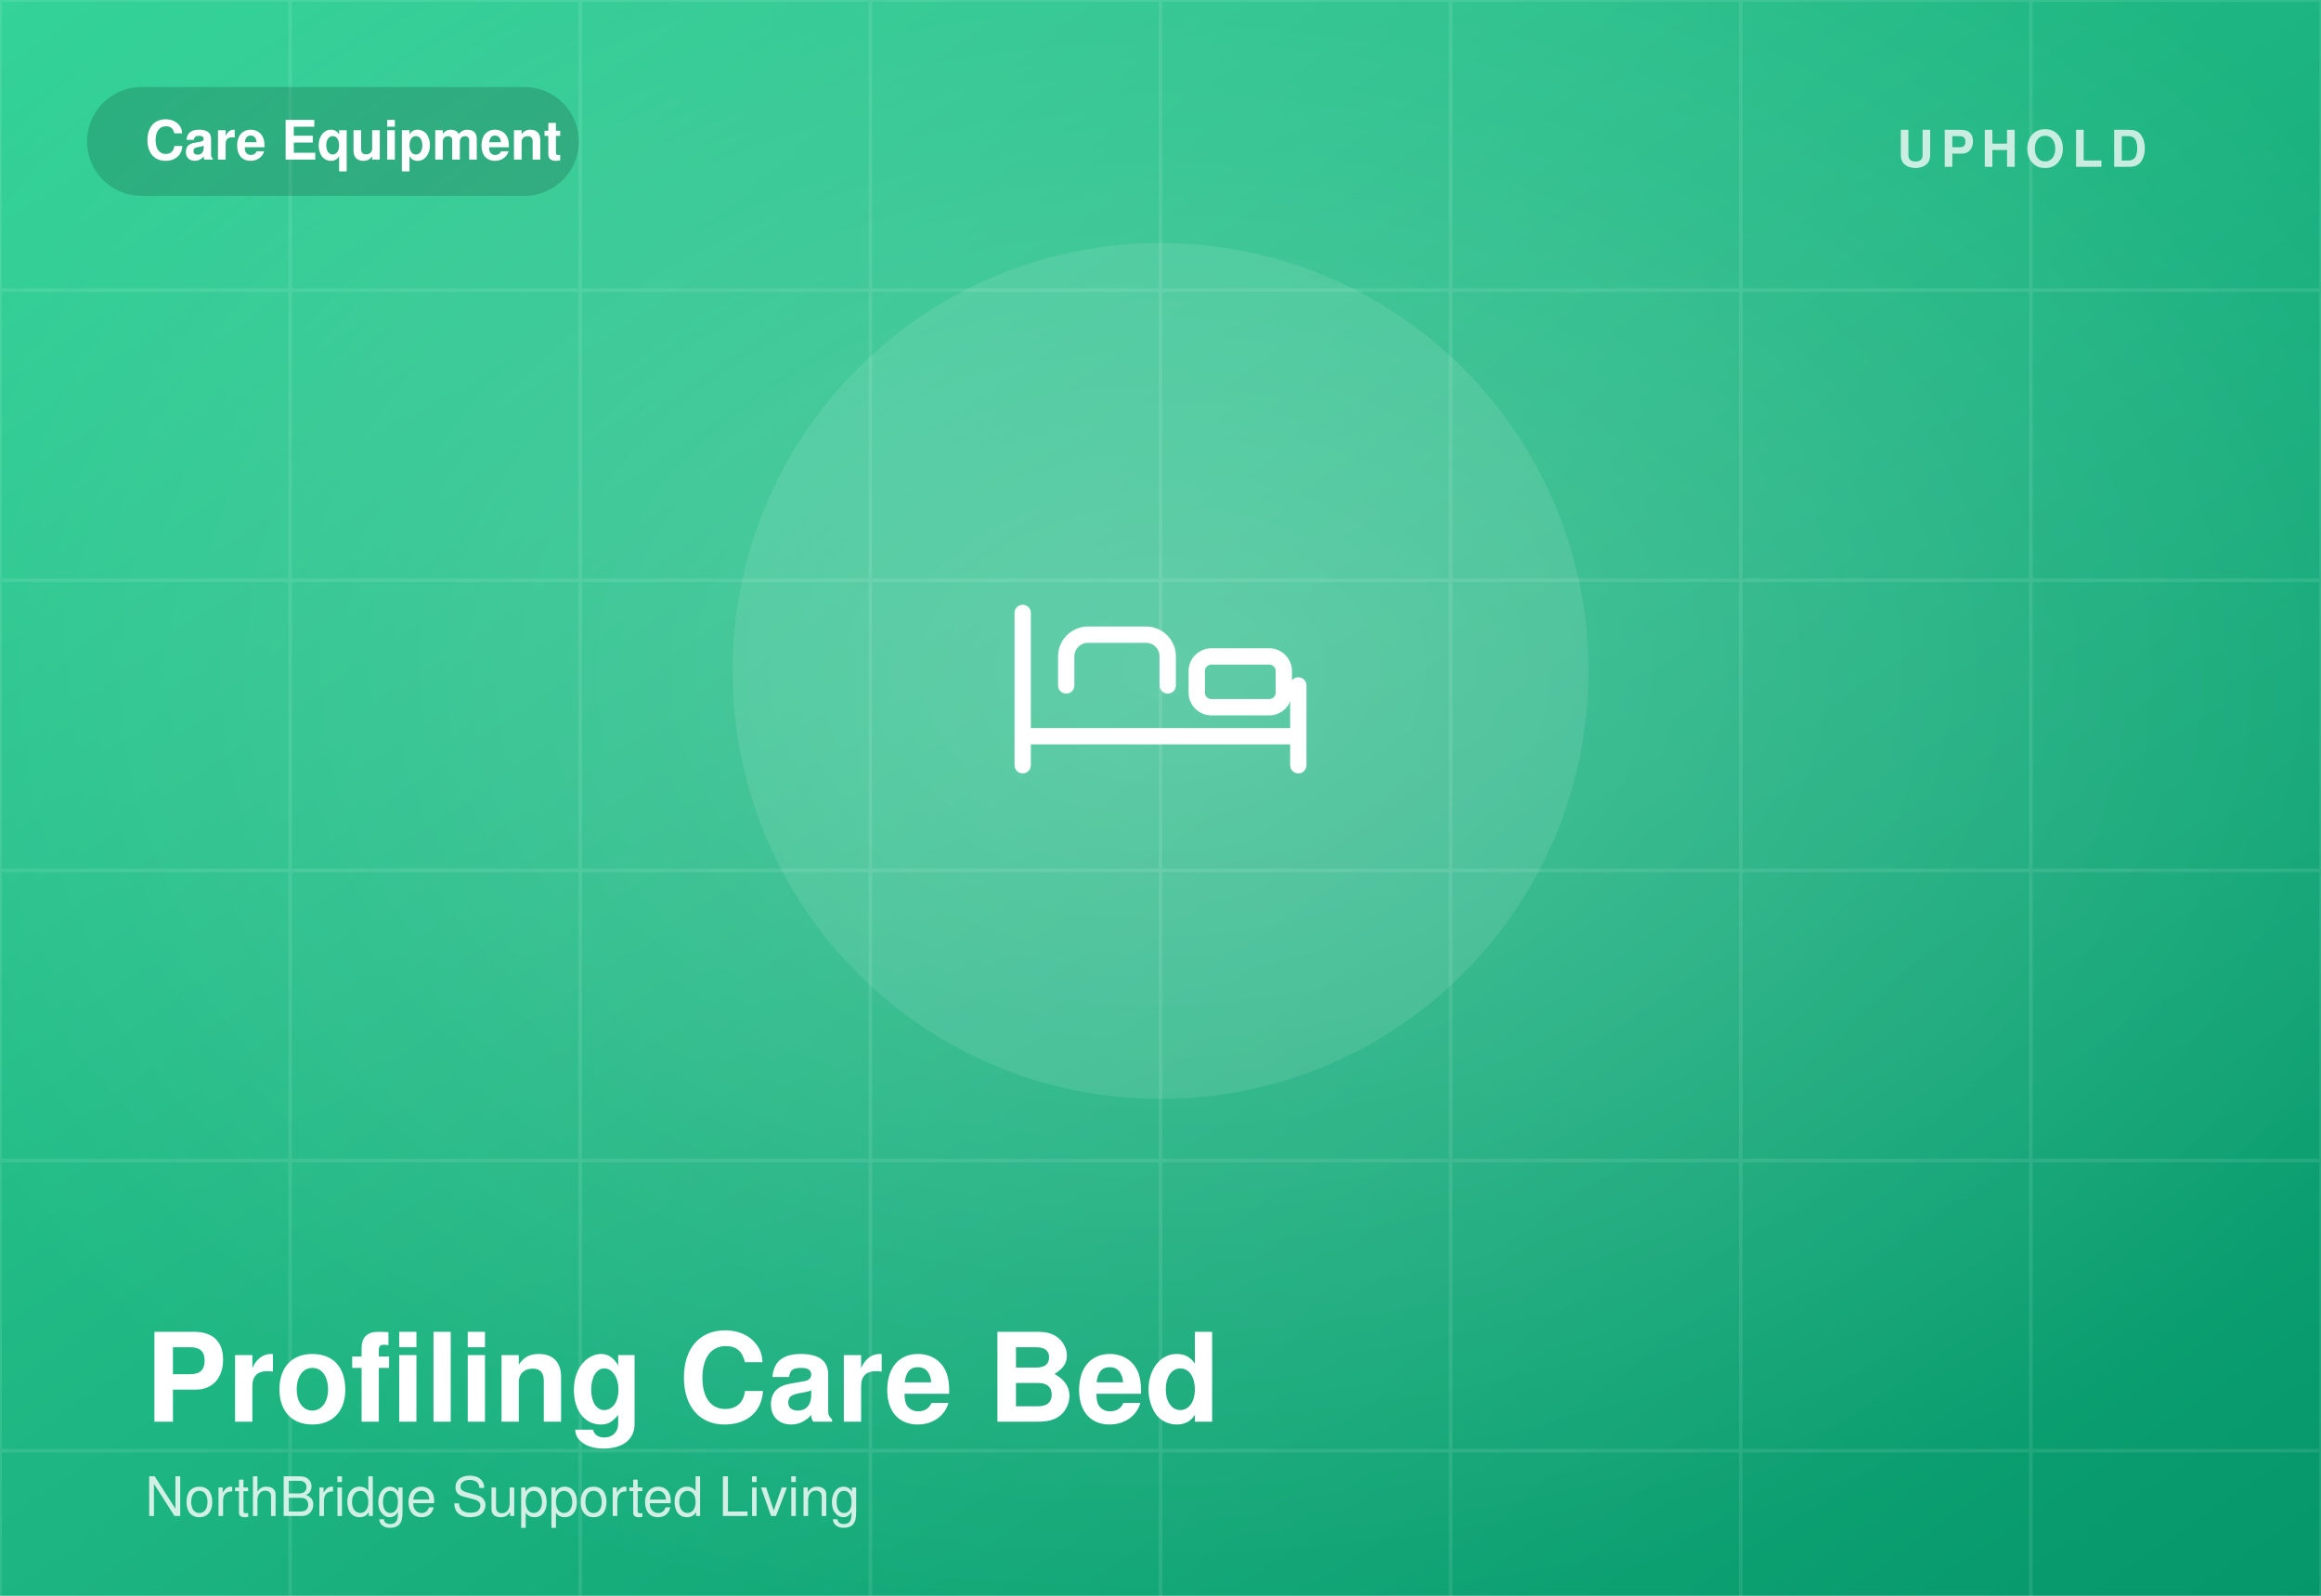
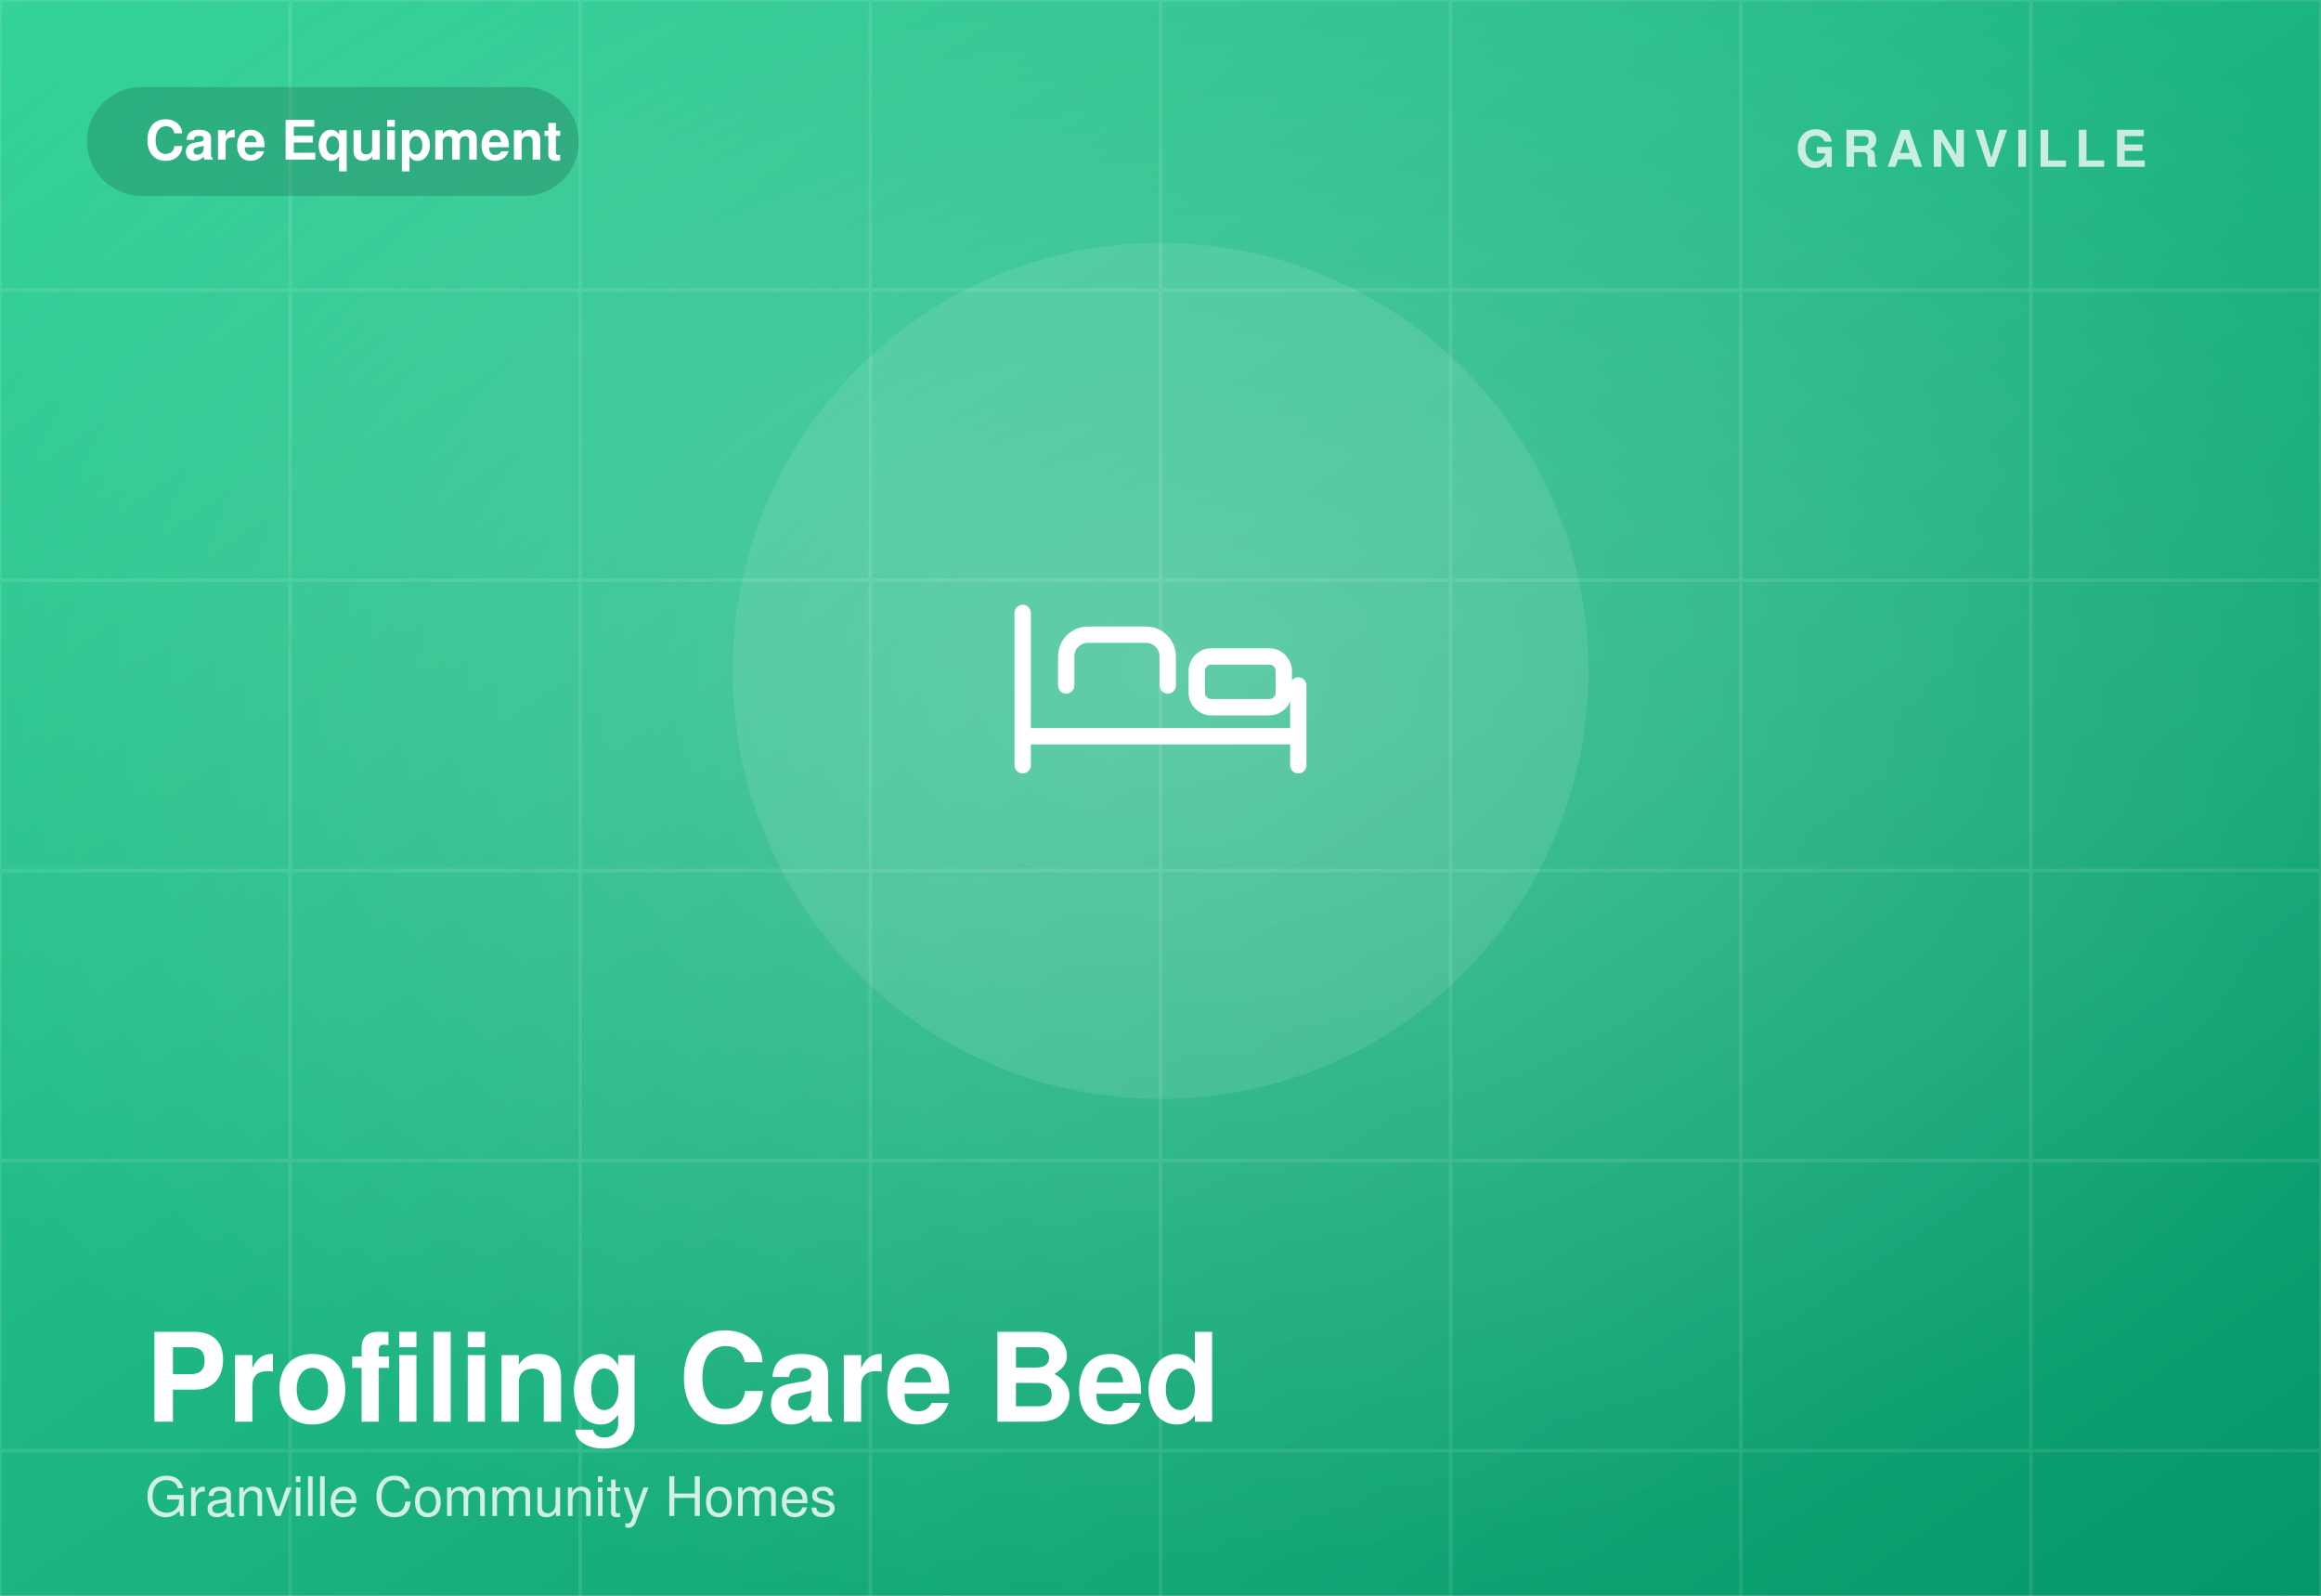
<svg xmlns="http://www.w3.org/2000/svg" viewBox="0 0 640 440" width="640" height="440" role="img" aria-label="Profiling Care Bed">
  <defs>
    <linearGradient id="g" x1="0" y1="0" x2="1" y2="1">
      <stop offset="0" stop-color="#34D399" />
      <stop offset="1" stop-color="#059669" />
    </linearGradient>
    <radialGradient id="spot" cx="0.5" cy="0.42" r="0.6">
      <stop offset="0" stop-color="#ffffff" stop-opacity="0.22" />
      <stop offset="1" stop-color="#ffffff" stop-opacity="0" />
    </radialGradient>
  </defs>
  <rect width="640" height="440" fill="url(#g)" />
  <rect width="640" height="440" fill="url(#spot)" />
  <g opacity="0.10" fill="none" stroke="#fff" stroke-width="1">
    <line x1="0" y1="0" x2="0" y2="440" />
    <line x1="80" y1="0" x2="80" y2="440" />
    <line x1="160" y1="0" x2="160" y2="440" />
    <line x1="240" y1="0" x2="240" y2="440" />
    <line x1="320" y1="0" x2="320" y2="440" />
    <line x1="400" y1="0" x2="400" y2="440" />
    <line x1="480" y1="0" x2="480" y2="440" />
    <line x1="560" y1="0" x2="560" y2="440" />
    <line x1="640" y1="0" x2="640" y2="440" />
    <line x1="0" y1="0" x2="640" y2="0" />
    <line x1="0" y1="80" x2="640" y2="80" />
    <line x1="0" y1="160" x2="640" y2="160" />
    <line x1="0" y1="240" x2="640" y2="240" />
    <line x1="0" y1="320" x2="640" y2="320" />
    <line x1="0" y1="400" x2="640" y2="400" />
  </g>
  <circle cx="320" cy="185" r="118" fill="#fff" opacity="0.10" />
  <g transform="translate(260,125) scale(1.0)">
    <g fill="none" stroke="#fff" stroke-width="4.5" stroke-linecap="round" stroke-linejoin="round">
      <path d="M22 44v42M98 64v22M22 78h76" />
      <path d="M34 64v-8a6 6 0 0 1 6-6h16a6 6 0 0 1 6 6v8" />
      <rect x="70" y="56" width="24" height="14" rx="4" />
    </g>
  </g>
  <rect x="24" y="24" width="135.6" height="30" rx="15" fill="#000" opacity="0.16" />
  <text x="40" y="44" font-family="Segoe UI, Helvetica, Arial, sans-serif" font-size="15" font-weight="600" fill="#fff">Care Equipment</text>
-   <text x="592" y="46" text-anchor="end" font-family="Segoe UI, Helvetica, Arial, sans-serif" font-size="14" font-weight="700" letter-spacing="2" fill="#fff" opacity="0.75">UPHOLD</text>
+   <text x="592" y="46" text-anchor="end" font-family="Segoe UI, Helvetica, Arial, sans-serif" font-size="14" font-weight="700" letter-spacing="2" fill="#fff" opacity="0.75">GRANVILLE</text>
  <text x="40" y="392" font-family="Segoe UI, Helvetica, Arial, sans-serif" font-size="34" font-weight="700" fill="#fff">Profiling Care Bed</text>
-   <text x="40" y="418" font-family="Segoe UI, Helvetica, Arial, sans-serif" font-size="15" font-weight="500" fill="#fff" opacity="0.8">NorthBridge Supported Living</text>
+   <text x="40" y="418" font-family="Segoe UI, Helvetica, Arial, sans-serif" font-size="15" font-weight="500" fill="#fff" opacity="0.8">Granville Community Homes</text>
</svg>
